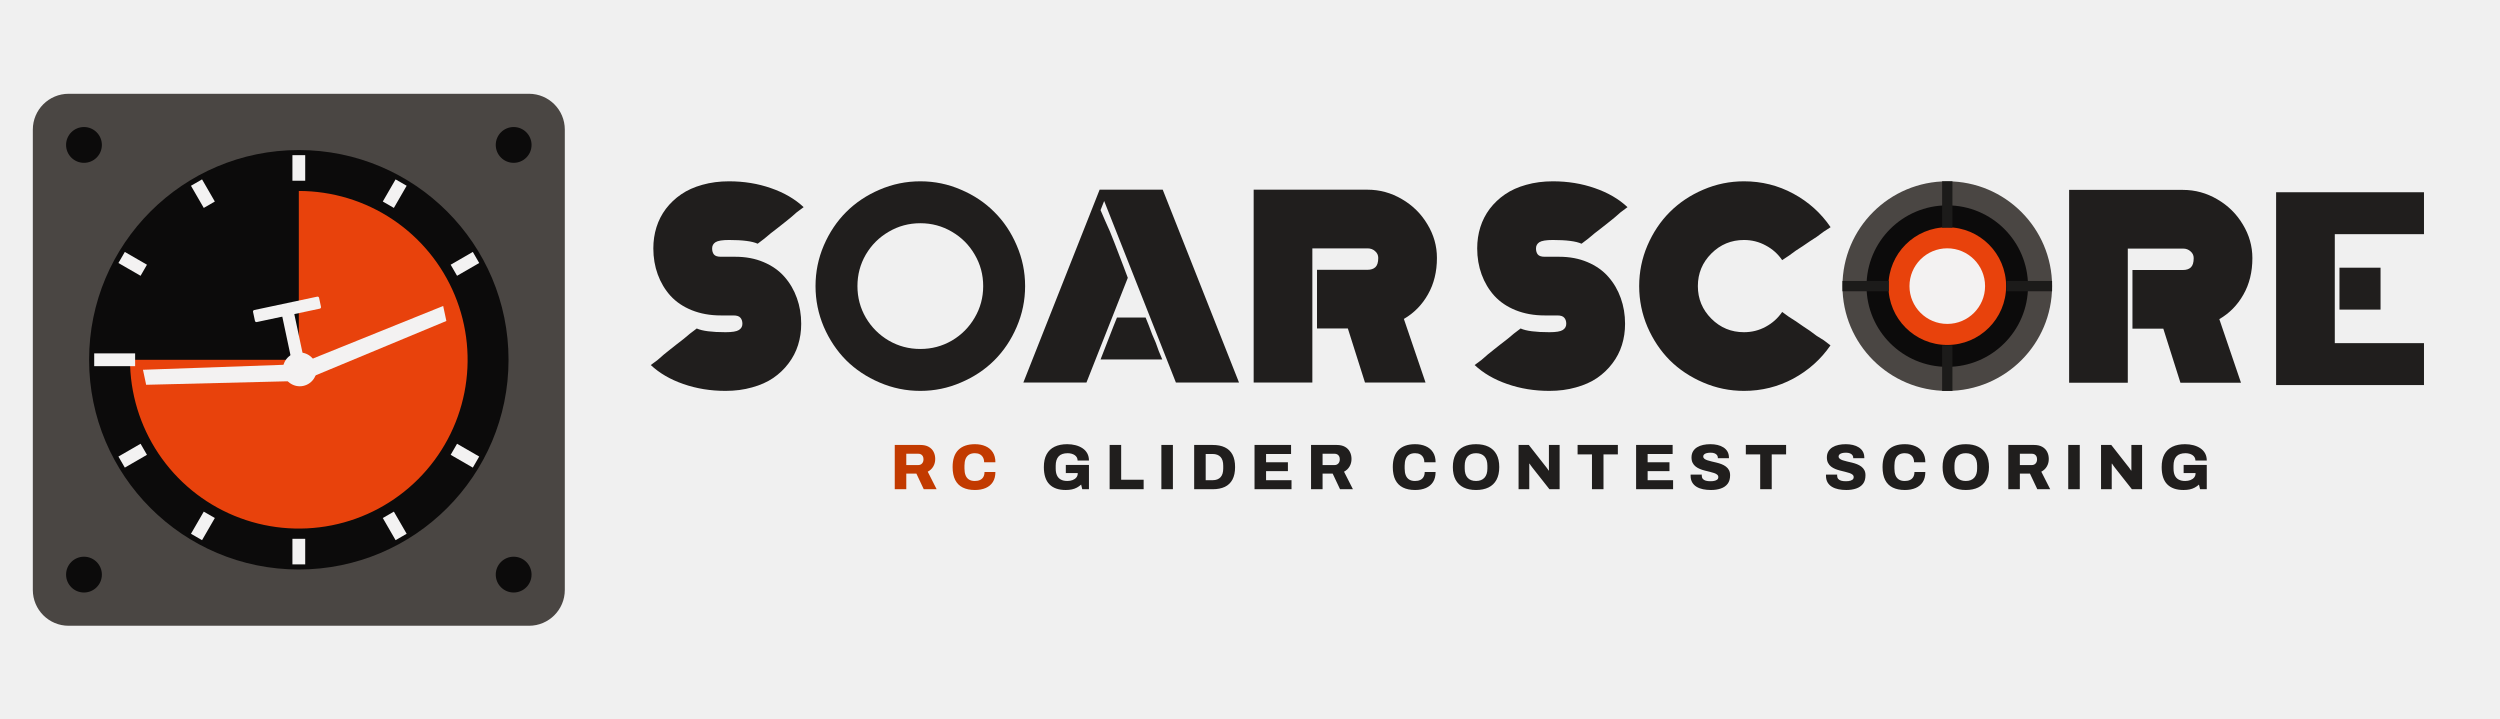
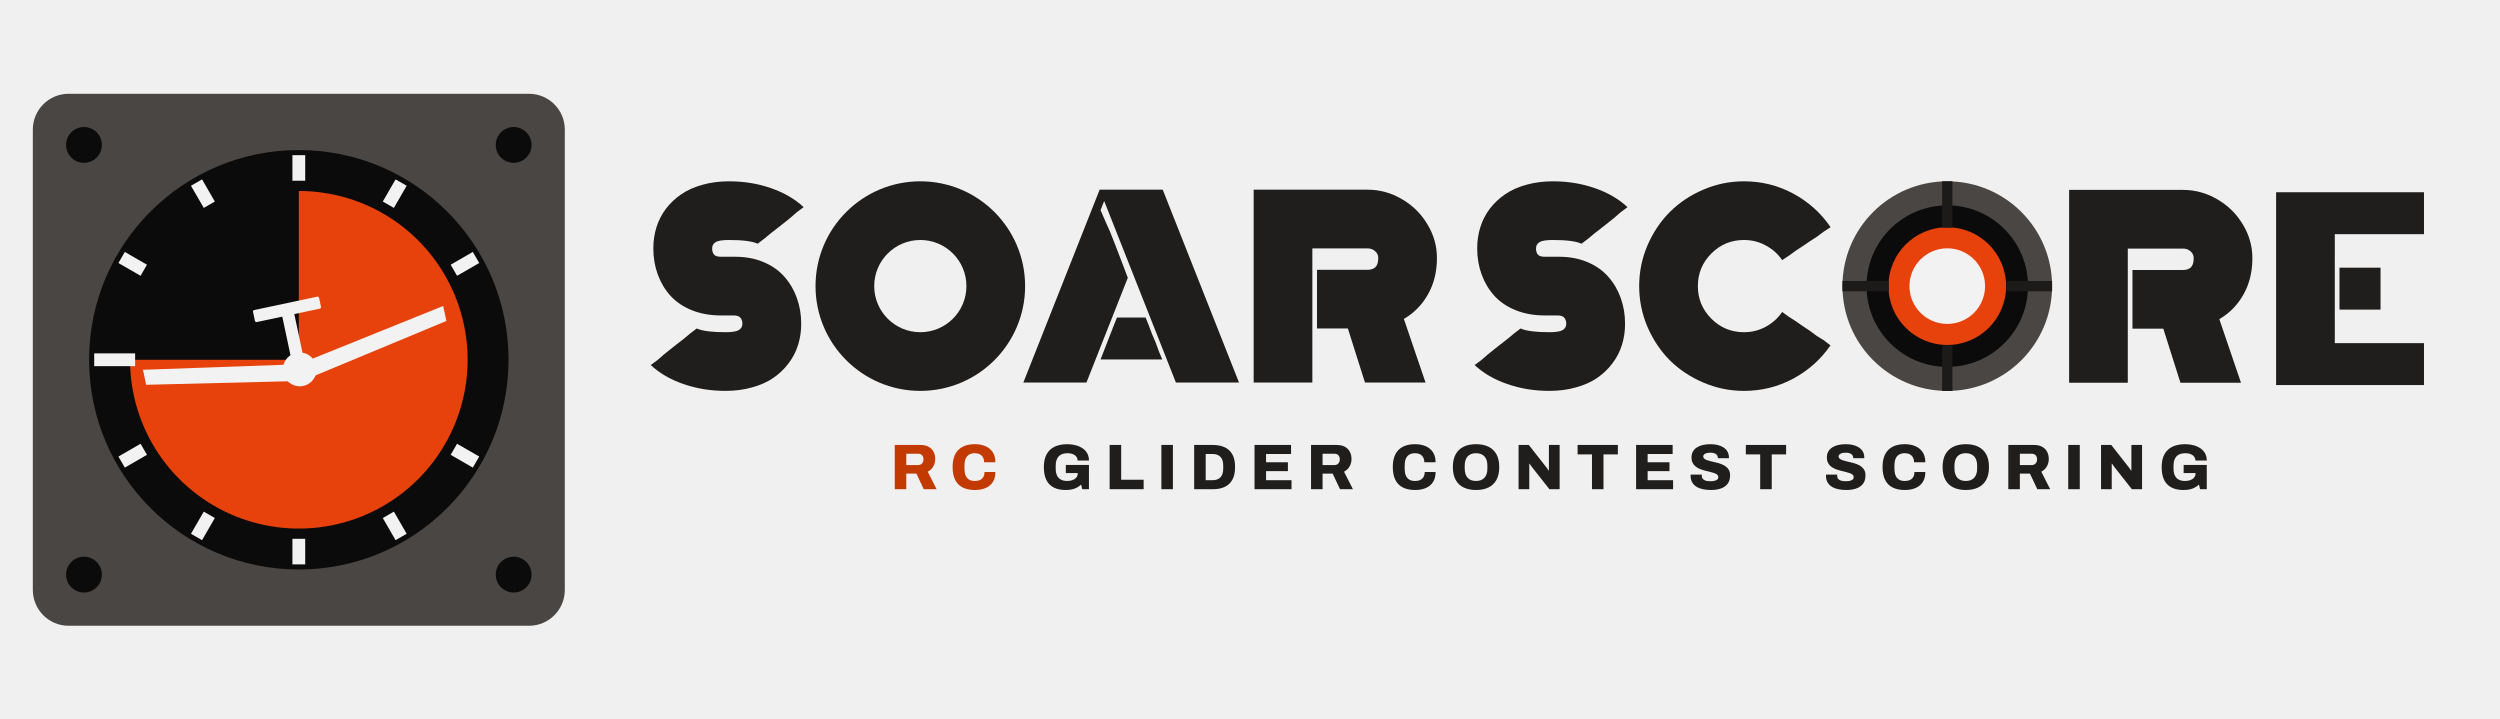
<svg xmlns="http://www.w3.org/2000/svg" width="3199" height="920" viewBox="0 0 3199 920" fill="none">
  <g clip-path="url(#clip0_1_128)">
    <g transform="translate(0 35)">
      <path d="M676.91 85H87.818C62.514 85 42 105.514 42 130.818V719.91C42 745.214 62.514 765.728 87.818 765.728H676.91C702.214 765.728 722.728 745.214 722.728 719.91V130.818C722.728 105.514 702.214 85 676.91 85Z" fill="#4A4643" />
      <path d="M382.364 693.728C530.577 693.728 650.728 573.577 650.728 425.364C650.728 277.151 530.577 157 382.364 157C234.151 157 114 277.151 114 425.364C114 573.577 234.151 693.728 382.364 693.728Z" fill="#0C0B0B" />
      <path d="M107.455 173.364C120.107 173.364 130.364 163.107 130.364 150.455C130.364 137.802 120.107 127.546 107.455 127.546C94.802 127.546 84.545 137.802 84.545 150.455C84.545 163.107 94.802 173.364 107.455 173.364Z" fill="#0C0B0B" />
      <path d="M107.455 723.182C120.107 723.182 130.364 712.926 130.364 700.273C130.364 687.621 120.107 677.364 107.455 677.364C94.802 677.364 84.545 687.621 84.545 700.273C84.545 712.926 94.802 723.182 107.455 723.182Z" fill="#0C0B0B" />
      <path d="M657.273 173.364C669.926 173.364 680.182 163.107 680.182 150.455C680.182 137.802 669.926 127.546 657.273 127.546C644.621 127.546 634.364 137.802 634.364 150.455C634.364 163.107 644.621 173.364 657.273 173.364Z" fill="#0C0B0B" />
      <path d="M657.273 723.182C669.926 723.182 680.182 712.926 680.182 700.273C680.182 687.621 669.926 677.364 657.273 677.364C644.621 677.364 634.364 687.621 634.364 700.273C634.364 712.926 644.621 723.182 657.273 723.182Z" fill="#0C0B0B" />
      <path d="M382.364 425.364V209.364C425.085 209.364 466.846 222.032 502.367 245.766C537.888 269.501 565.574 303.235 581.922 342.704C598.271 382.173 602.548 425.604 594.214 467.503C585.879 509.403 565.307 547.891 535.099 578.099C504.891 608.307 466.403 628.879 424.503 637.214C382.604 645.548 339.173 641.271 299.704 624.922C260.235 608.574 226.501 580.888 202.766 545.367C179.032 509.846 166.364 468.085 166.364 425.364H382.364Z" fill="#E8420C" />
      <path d="M605.014 563.359L613.196 549.188L584.854 532.824L576.672 546.995L605.014 563.359Z" fill="#F3F2F2" />
      <path d="M506.188 656.196L520.359 648.014L503.995 619.672L489.824 627.854L506.188 656.196Z" fill="#F3F2F2" />
      <path d="M374.182 687.182H390.545V654.455H374.182V687.182Z" fill="#F3F2F2" />
      <path d="M244.369 648.014L258.54 656.196L274.904 627.854L260.732 619.672L244.369 648.014Z" fill="#F3F2F2" />
      <path d="M151.532 549.187L159.713 563.359L188.056 546.995L179.874 532.824L151.532 549.187Z" fill="#F3F2F2" />
      <path d="M120.545 417.182V433.546H172.909V417.182H120.545Z" fill="#F3F2F2" />
      <path d="M159.713 287.369L151.531 301.54L179.874 317.904L188.056 303.733L159.713 287.369Z" fill="#F3F2F2" />
      <path d="M258.54 194.532L244.369 202.713L260.733 231.056L274.904 222.874L258.54 194.532Z" fill="#F3F2F2" />
      <path d="M390.546 163.546H374.182V196.273H390.546V163.546Z" fill="#F3F2F2" />
      <path d="M520.359 202.713L506.188 194.532L489.824 222.874L503.995 231.056L520.359 202.713Z" fill="#F3F2F2" />
      <path d="M613.196 301.54L605.014 287.369L576.671 303.733L584.853 317.904L613.196 301.54Z" fill="#F3F2F2" />
      <path d="M182.942 438.163L364.261 431.742L398.834 424.394L567.088 356.51L571.171 375.717L403.325 445.522L368.752 452.87L187.025 457.37L182.942 438.163Z" fill="#F3F2F2" />
      <path d="M388.08 458.8C399.748 456.319 407.197 444.849 404.717 433.181C402.236 421.512 390.766 414.063 379.098 416.544C367.429 419.024 359.98 430.494 362.461 442.162C364.941 453.831 376.411 461.28 388.08 458.8Z" fill="#F3F2F2" />
      <path d="M376.166 364.972L360.8 368.238L373.048 425.86L388.414 422.593L376.166 364.972Z" fill="#F3F2F2" />
      <path d="M405.96 344.586L325.29 361.733C324.229 361.959 323.552 363.001 323.777 364.062L326.227 375.586C326.452 376.647 327.495 377.324 328.556 377.099L409.227 359.952C410.287 359.726 410.964 358.684 410.739 357.623L408.289 346.098C408.064 345.038 407.021 344.361 405.96 344.586Z" fill="#F3F2F2" />
      <g id="wordmark" transform="translate(50 0)">
        <path d="M3051.73 264.636H2937.6V296.117H2937.59V372.117H2937.6V404.089H3051.73V457.725H2862.51V211H3051.73V264.636Z" fill="#201E1D" />
        <path d="M2996.15 307.544V361.18H2943.59V307.544H2996.15Z" fill="#201E1D" />
        <path d="M2181.58 197C2204.23 197 2225.28 202.265 2244.75 212.793C2264.22 223.321 2280.11 237.624 2292.43 255.701L2283.49 261.512L2274.85 267.919L2265.91 273.729L2256.97 279.838L2248.03 285.648L2239.24 292.055L2230.45 297.865C2225.08 289.919 2218.08 283.662 2209.44 279.093C2200.9 274.425 2191.61 272.09 2181.58 272.09C2165.29 272.09 2151.38 277.851 2139.86 289.373C2128.34 300.895 2122.58 314.8 2122.58 331.09C2122.58 347.379 2128.34 361.285 2139.86 372.807C2151.38 384.328 2165.29 390.089 2181.58 390.089C2191.61 390.089 2200.9 387.755 2209.44 383.087C2218.08 378.419 2225.08 372.111 2230.45 364.165L2239.09 370.423L2248.18 376.233L2256.97 382.342L2265.91 388.301L2274.55 394.708L2283.64 400.369L2292.28 406.925C2279.96 424.803 2264.07 439.007 2244.6 449.535C2225.13 459.964 2204.13 465.179 2181.58 465.179C2163.4 465.179 2146.02 461.604 2129.43 454.452C2112.95 447.4 2098.69 437.914 2086.67 425.995C2074.75 413.977 2065.22 399.723 2058.07 383.235C2051.02 366.648 2047.49 349.266 2047.49 331.09C2047.49 312.913 2051.02 295.581 2058.07 279.093C2065.22 262.506 2074.75 248.252 2086.67 236.333C2098.69 224.315 2112.95 214.78 2129.43 207.728C2146.02 200.576 2163.4 197 2181.58 197Z" fill="#201E1D" />
        <path d="M1699.9 207.728C1715.49 207.728 1730.15 211.75 1743.85 219.795C1757.56 227.741 1768.44 238.468 1776.48 251.977C1784.63 265.385 1788.7 279.738 1788.7 295.034C1788.7 312.714 1784.87 328.259 1777.23 341.668C1769.68 355.077 1759.4 365.556 1746.39 373.105L1774.1 454.452H1696.62L1674.72 385.321H1635.24V310.231H1699.9C1704.17 310.231 1707.5 309.138 1709.88 306.953C1712.37 304.669 1713.61 300.696 1713.61 295.034C1713.61 291.558 1712.27 288.678 1709.58 286.394C1707 284.01 1703.77 282.817 1699.9 282.817H1629.28V454.452H1554.19V207.728H1699.9Z" fill="#201E1D" />
        <path d="M2743.35 207.993C2758.95 207.993 2773.6 212.015 2787.31 220.061C2801.01 228.007 2811.89 238.734 2819.94 252.242C2828.08 265.651 2832.15 280.004 2832.15 295.3C2832.15 312.98 2828.33 328.525 2820.68 341.934C2813.13 355.342 2802.85 365.821 2789.84 373.37L2817.55 454.718H2740.08L2718.18 385.587H2678.69V310.497H2743.35C2747.63 310.497 2750.95 309.404 2753.34 307.219C2755.82 304.934 2757.06 300.961 2757.06 295.3C2757.06 291.824 2755.72 288.944 2753.04 286.659C2750.46 284.275 2747.23 283.083 2743.35 283.083H2672.73V454.718H2597.65V207.993H2743.35Z" fill="#201E1D" />
        <path d="M1535.42 454.452H1454.67L1362.89 222.179L1358.27 233.868L1364.23 247.656L1370.34 261.363L1376.15 275.964L1387.47 305.464L1393.13 320.512L1340.24 454.452H1259.49L1357.08 207.728H1437.83L1535.42 454.452Z" fill="#201E1D" />
        <path d="M1437.23 424.952H1358.27L1374.96 382.044L1379.28 371.316H1415.93L1420.25 382.044L1424.27 392.771L1428.89 403.498L1432.76 414.225L1437.23 424.952Z" fill="#201E1D" />
-         <path d="M1127.64 197C1145.81 197 1163.15 200.576 1179.63 207.728C1196.22 214.78 1210.47 224.315 1222.39 236.333C1234.41 248.252 1243.95 262.505 1251 279.093C1258.15 295.581 1261.73 312.913 1261.73 331.09C1261.73 349.266 1258.15 366.648 1251 383.235C1243.95 399.723 1234.41 413.977 1222.39 425.995C1210.47 437.914 1196.22 447.4 1179.63 454.452C1163.15 461.604 1145.81 465.179 1127.64 465.179C1109.46 465.179 1092.08 461.604 1075.49 454.452C1059 447.4 1044.75 437.914 1032.73 425.995C1020.81 413.977 1011.28 399.723 1004.13 383.235C997.073 366.648 993.546 349.266 993.546 331.09C993.546 312.913 997.073 295.581 1004.13 279.093C1011.28 262.505 1020.81 248.252 1032.73 236.333C1044.75 224.315 1059 214.78 1075.49 207.728C1092.08 200.576 1109.46 197 1127.64 197ZM1127.64 250.636C1113.04 250.636 1099.58 254.261 1087.26 261.512C1074.94 268.663 1065.16 278.398 1057.91 290.714C1050.76 303.03 1047.18 316.489 1047.18 331.09C1047.18 345.691 1050.76 359.15 1057.91 371.466C1065.16 383.782 1074.94 393.566 1087.26 400.816C1099.58 407.968 1113.04 411.543 1127.64 411.543C1142.24 411.543 1155.7 407.968 1168.01 400.816C1180.33 393.566 1190.06 383.782 1197.21 371.466C1204.47 359.15 1208.09 345.691 1208.09 331.09C1208.09 316.489 1204.46 303.03 1197.21 290.714C1190.06 278.398 1180.33 268.663 1168.01 261.512C1155.7 254.261 1142.24 250.636 1127.64 250.636Z" fill-rule="evenodd" clip-rule="evenodd" fill="#201E1D" />
+         <path d="M993.55 331.09a134.09 134.09 0 1 0 268.18 0a134.09 134.09 0 1 0 -268.18 0ZM1068.64 331.09a59.0 59.0 0 1 0 118.00 0a59.0 59.0 0 1 0 -118.00 0Z" fill-rule="evenodd" clip-rule="evenodd" fill="#201E1D" />
        <circle cx="2441.73" cy="331.113" r="134.113" fill="#4A4643" />
        <circle cx="2441.73" cy="331.113" r="103.333" fill="#0C0B0B" />
        <circle cx="2441.73" cy="331.113" r="75.301" fill="#E8420C" />
        <circle cx="2441.73" cy="331.113" r="48.368" fill="#F3F2F2" />
        <rect x="2517.58" y="324.517" width="58.262" height="13.191" fill="#1C1B1A" />
        <rect x="2435.14" y="256.361" width="59.361" height="13.191" transform="rotate(-90 2435.14 256.361)" fill="#1C1B1A" />
        <rect x="2435.14" y="465.225" width="58.262" height="13.191" transform="rotate(-90 2435.14 465.225)" fill="#1C1B1A" />
        <rect x="2307.62" y="324.517" width="59.361" height="13.191" fill="#1C1B1A" />
        <path d="M882.848 197C902.018 197 919.947 199.93 936.633 205.79C953.32 211.551 967.226 219.646 978.35 230.075L969.708 236.481L961.663 243.484L953.32 250.189L944.828 256.894L936.335 263.449L928.141 270.303L919.5 276.857C912.547 273.679 900.329 272.09 882.848 272.09C874.306 272.09 868.546 273.034 865.566 274.921C862.685 276.808 861.245 279.44 861.245 282.817C861.245 286.194 862.039 288.827 863.628 290.714C865.218 292.601 868.148 293.545 872.419 293.545H890.894C904.303 293.545 916.371 295.829 927.098 300.397C937.925 304.966 946.814 311.225 953.767 319.171C960.72 327.018 966.034 336.106 969.708 346.436C973.383 356.666 975.221 367.641 975.221 379.361C975.221 388.897 973.88 397.936 971.199 406.478C968.517 415.02 964.444 422.866 958.981 430.018C953.617 437.169 947.111 443.377 939.463 448.642C931.915 453.806 922.876 457.829 912.348 460.709C901.919 463.689 890.595 465.179 878.378 465.179C859.209 465.179 841.231 462.249 824.445 456.389C807.758 450.628 793.852 442.533 782.728 432.104L791.37 425.697L799.415 418.694L807.758 411.99L816.25 405.286L824.743 398.73L832.937 391.877L841.579 385.321C848.531 388.5 860.798 390.089 878.378 390.089C886.92 390.089 892.632 389.145 895.512 387.258C898.492 385.371 899.982 382.738 899.982 379.361C899.982 376.084 899.137 373.501 897.449 371.614C895.859 369.628 892.879 368.635 888.509 368.635H872.419C858.713 368.635 846.297 366.399 835.172 361.93C824.147 357.46 815.058 351.302 807.907 343.455C800.855 335.608 795.442 326.52 791.667 316.19C787.893 305.861 786.005 294.736 786.005 282.817C786.005 273.282 787.347 264.243 790.029 255.701C792.711 247.159 796.733 239.312 802.096 232.161C807.559 225.01 814.065 218.851 821.614 213.687C829.262 208.422 838.301 204.35 848.73 201.47C859.258 198.49 870.631 197 882.848 197Z" fill="#201E1D" />
        <path d="M1937.06 197C1956.23 197 1974.16 199.93 1990.85 205.79C2007.53 211.551 2021.44 219.646 2032.56 230.075L2023.92 236.481L2015.88 243.484L2007.53 250.189L1999.04 256.894L1990.55 263.449L1982.35 270.303L1973.71 276.857C1966.76 273.679 1954.54 272.09 1937.06 272.09C1928.52 272.09 1922.76 273.034 1919.78 274.921C1916.9 276.808 1915.46 279.44 1915.46 282.817C1915.46 286.194 1916.25 288.827 1917.84 290.714C1919.43 292.601 1922.36 293.545 1926.63 293.545H1945.11C1958.52 293.545 1970.58 295.829 1981.31 300.397C1992.14 304.966 2001.03 311.225 2007.98 319.171C2014.93 327.018 2020.25 336.106 2023.92 346.436C2027.6 356.666 2029.43 367.641 2029.43 379.361C2029.43 388.897 2028.09 397.936 2025.41 406.478C2022.73 415.02 2018.66 422.866 2013.19 430.018C2007.83 437.169 2001.32 443.377 1993.68 448.642C1986.13 453.806 1977.09 457.829 1966.56 460.709C1956.13 463.689 1944.81 465.179 1932.59 465.179C1913.42 465.179 1895.44 462.249 1878.66 456.389C1861.97 450.628 1848.07 442.533 1836.94 432.104L1845.58 425.697L1853.63 418.694L1861.97 411.99L1870.46 405.286L1878.96 398.73L1887.15 391.877L1895.79 385.321C1902.74 388.5 1915.01 390.089 1932.59 390.089C1941.13 390.089 1946.84 389.145 1949.73 387.258C1952.7 385.371 1954.19 382.738 1954.19 379.361C1954.19 376.084 1953.35 373.501 1951.66 371.614C1950.07 369.628 1947.09 368.635 1942.72 368.635H1926.63C1912.93 368.635 1900.51 366.399 1889.39 361.93C1878.36 357.46 1869.27 351.302 1862.12 343.455C1855.07 335.608 1849.65 326.52 1845.88 316.19C1842.11 305.861 1840.22 294.736 1840.22 282.817C1840.22 273.282 1841.56 264.243 1844.24 255.701C1846.92 247.159 1850.95 239.312 1856.31 232.161C1861.77 225.01 1868.28 218.851 1875.83 213.687C1883.47 208.422 1892.51 204.35 1902.94 201.47C1913.47 198.49 1924.84 197 1937.06 197Z" fill="#201E1D" />
        <path d="M1094.92 591.011V534.37H1127.82C1132 534.37 1135.49 535.153 1138.29 536.72C1141.09 538.286 1143.2 540.43 1144.6 543.151C1146 545.871 1146.7 548.908 1146.7 552.261C1146.7 555.889 1145.86 559.118 1144.19 561.948C1142.51 564.779 1140.16 566.991 1137.14 568.585L1148.51 591.011H1132.03L1122.63 571.059H1109.68V591.011H1094.92ZM1109.68 560.093H1124.93C1126.97 560.093 1128.6 559.42 1129.84 558.073C1131.08 556.727 1131.7 554.927 1131.7 552.673C1131.7 551.189 1131.42 549.925 1130.87 548.881C1130.32 547.836 1129.55 547.026 1128.56 546.448C1127.57 545.871 1126.36 545.583 1124.93 545.583H1109.68V560.093ZM1197.49 592C1191.39 592 1186.21 590.942 1181.95 588.826C1177.69 586.71 1174.46 583.481 1172.26 579.138C1170.06 574.796 1168.96 569.3 1168.96 562.649C1168.96 552.866 1171.42 545.542 1176.34 540.677C1181.26 535.813 1188.31 533.381 1197.49 533.381C1202.6 533.381 1207.13 534.246 1211.09 535.978C1215.05 537.709 1218.14 540.292 1220.37 543.728C1222.59 547.163 1223.71 551.436 1223.71 556.548H1209.28C1209.28 554.13 1208.8 552.055 1207.83 550.323C1206.87 548.592 1205.53 547.259 1203.79 546.325C1202.06 545.39 1199.96 544.923 1197.49 544.923C1194.41 544.923 1191.88 545.555 1189.9 546.819C1187.92 548.084 1186.47 549.897 1185.53 552.261C1184.6 554.624 1184.13 557.482 1184.13 560.835V564.545C1184.13 567.898 1184.6 570.77 1185.53 573.161C1186.47 575.552 1187.91 577.366 1189.86 578.603C1191.81 579.839 1194.33 580.458 1197.4 580.458C1200.04 580.458 1202.28 580.018 1204.12 579.138C1205.97 578.259 1207.37 576.954 1208.33 575.222C1209.29 573.491 1209.77 571.416 1209.77 568.997H1223.71C1223.71 574.109 1222.62 578.369 1220.45 581.777C1218.28 585.184 1215.23 587.74 1211.3 589.444C1207.37 591.148 1202.76 592 1197.49 592Z" fill="#C23A00" />
        <path d="M1313.65 592C1304.53 592 1297.59 589.582 1292.84 584.745C1288.08 579.908 1285.71 572.543 1285.71 562.649C1285.71 556.108 1286.87 550.681 1289.21 546.366C1291.55 542.051 1294.95 538.808 1299.43 536.637C1303.91 534.466 1309.31 533.381 1315.63 533.381C1319.43 533.381 1323 533.82 1326.35 534.7C1329.7 535.579 1332.67 536.885 1335.26 538.616C1337.84 540.347 1339.84 542.519 1341.27 545.129C1342.7 547.74 1343.42 550.804 1343.42 554.322H1328.91C1328.91 552.838 1328.58 551.505 1327.92 550.323C1327.26 549.142 1326.34 548.152 1325.16 547.355C1323.97 546.558 1322.61 545.954 1321.07 545.542C1319.54 545.129 1317.91 544.923 1316.21 544.923C1313.68 544.923 1311.44 545.253 1309.49 545.913C1307.54 546.572 1305.93 547.589 1304.67 548.963C1303.4 550.337 1302.46 552.014 1301.82 553.992C1301.19 555.971 1300.88 558.279 1300.88 560.918V564.545C1300.88 568.063 1301.42 571.004 1302.52 573.367C1303.62 575.731 1305.29 577.503 1307.51 578.685C1309.74 579.867 1312.47 580.458 1315.72 580.458C1318.24 580.458 1320.51 580.073 1322.52 579.303C1324.52 578.534 1326.12 577.421 1327.3 575.964C1328.48 574.508 1329.07 572.763 1329.07 570.729V570.317H1313.82V559.928H1343.42V591.011H1334.84L1333.44 585.074C1331.74 586.613 1329.91 587.905 1327.96 588.949C1326.01 589.994 1323.86 590.763 1321.53 591.258C1319.19 591.753 1316.57 592 1313.65 592ZM1369.88 591.011V534.37H1384.64V578.891H1413.41V591.011H1369.88ZM1436.09 591.011V534.37H1450.85V591.011H1436.09ZM1478.05 591.011V534.37H1501.71C1507.87 534.37 1513.08 535.387 1517.34 537.421C1521.6 539.454 1524.84 542.546 1527.07 546.696C1529.29 550.846 1530.41 556.163 1530.41 562.649C1530.41 569.08 1529.29 574.398 1527.07 578.603C1524.84 582.807 1521.6 585.926 1517.34 587.96C1513.08 589.994 1507.87 591.011 1501.71 591.011H1478.05ZM1492.81 579.468H1501.55C1503.86 579.468 1505.86 579.138 1507.57 578.479C1509.27 577.819 1510.7 576.857 1511.86 575.593C1513.01 574.329 1513.86 572.763 1514.41 570.894C1514.96 569.025 1515.24 566.881 1515.24 564.463V561C1515.24 558.527 1514.96 556.356 1514.41 554.487C1513.86 552.618 1513.01 551.052 1511.86 549.788C1510.7 548.523 1509.27 547.561 1507.57 546.902C1505.86 546.242 1503.86 545.913 1501.55 545.913H1492.81V579.468ZM1555.3 591.011V534.37H1602.05V545.913H1570.06V556.548H1598.01V567.843H1570.06V579.468H1602.63V591.011H1555.3ZM1627.61 591.011V534.37H1660.51C1664.68 534.37 1668.17 535.153 1670.98 536.72C1673.78 538.286 1675.88 540.43 1677.28 543.151C1678.69 545.871 1679.39 548.908 1679.39 552.261C1679.39 555.889 1678.55 559.118 1676.87 561.948C1675.19 564.779 1672.85 566.991 1669.82 568.585L1681.2 591.011H1664.71L1655.31 571.059H1642.37V591.011H1627.61ZM1642.37 560.093H1657.62C1659.65 560.093 1661.29 559.42 1662.53 558.073C1663.76 556.727 1664.38 554.927 1664.38 552.673C1664.38 551.189 1664.11 549.925 1663.56 548.881C1663.01 547.836 1662.24 547.026 1661.25 546.448C1660.26 545.871 1659.05 545.583 1657.62 545.583H1642.37V560.093ZM1760.76 592C1754.66 592 1749.48 590.942 1745.22 588.826C1740.96 586.71 1737.73 583.481 1735.53 579.138C1733.33 574.796 1732.23 569.3 1732.23 562.649C1732.23 552.866 1734.69 545.542 1739.61 540.677C1744.53 535.813 1751.58 533.381 1760.76 533.381C1765.87 533.381 1770.41 534.246 1774.36 535.978C1778.32 537.709 1781.41 540.292 1783.64 543.728C1785.87 547.163 1786.98 551.436 1786.98 556.548H1772.55C1772.55 554.13 1772.07 552.055 1771.11 550.323C1770.15 548.592 1768.8 547.259 1767.07 546.325C1765.34 545.39 1763.23 544.923 1760.76 544.923C1757.68 544.923 1755.15 545.555 1753.18 546.819C1751.2 548.084 1749.74 549.897 1748.81 552.261C1747.87 554.624 1747.4 557.482 1747.4 560.835V564.545C1747.4 567.898 1747.87 570.77 1748.81 573.161C1749.74 575.552 1751.18 577.366 1753.13 578.603C1755.09 579.839 1757.6 580.458 1760.68 580.458C1763.32 580.458 1765.56 580.018 1767.4 579.138C1769.24 578.259 1770.64 576.954 1771.6 575.222C1772.56 573.491 1773.04 571.416 1773.04 568.997H1786.98C1786.98 574.109 1785.89 578.369 1783.72 581.777C1781.55 585.184 1778.5 587.74 1774.57 589.444C1770.64 591.148 1766.04 592 1760.76 592ZM1838.75 592C1832.54 592 1827.23 590.914 1822.8 588.743C1818.38 586.572 1814.98 583.316 1812.62 578.973C1810.26 574.631 1809.07 569.19 1809.07 562.649C1809.07 556.108 1810.26 550.681 1812.62 546.366C1814.98 542.051 1818.38 538.808 1822.8 536.637C1827.23 534.466 1832.54 533.381 1838.75 533.381C1844.97 533.381 1850.28 534.466 1854.71 536.637C1859.13 538.808 1862.53 542.051 1864.89 546.366C1867.25 550.681 1868.44 556.108 1868.44 562.649C1868.44 569.19 1867.25 574.631 1864.89 578.973C1862.53 583.316 1859.13 586.572 1854.71 588.743C1850.28 590.914 1844.97 592 1838.75 592ZM1838.75 580.458C1841.12 580.458 1843.21 580.1 1845.02 579.386C1846.83 578.671 1848.36 577.627 1849.6 576.253C1850.83 574.879 1851.75 573.202 1852.36 571.224C1852.96 569.245 1853.27 567.019 1853.27 564.545V560.918C1853.27 558.389 1852.96 556.136 1852.36 554.157C1851.75 552.178 1850.83 550.502 1849.6 549.128C1848.36 547.754 1846.83 546.71 1845.02 545.995C1843.21 545.28 1841.12 544.923 1838.75 544.923C1836.34 544.923 1834.22 545.28 1832.41 545.995C1830.59 546.71 1829.08 547.754 1827.87 549.128C1826.66 550.502 1825.76 552.178 1825.15 554.157C1824.55 556.136 1824.24 558.389 1824.24 560.918V564.545C1824.24 567.019 1824.55 569.245 1825.15 571.224C1825.76 573.202 1826.66 574.879 1827.87 576.253C1829.08 577.627 1830.59 578.671 1832.41 579.386C1834.22 580.1 1836.34 580.458 1838.75 580.458ZM1893.17 591.011V534.37H1906.28L1926.89 560.67C1927.27 561.11 1927.78 561.742 1928.41 562.567C1929.05 563.391 1929.67 564.229 1930.27 565.081C1930.87 565.933 1931.31 566.607 1931.59 567.101L1932 567.019C1932 565.81 1932 564.642 1932 563.515C1932 562.388 1932 561.44 1932 560.67V534.37H1945.69V591.011H1932.66L1910.81 563.309C1910.1 562.429 1909.42 561.522 1908.79 560.588C1908.16 559.654 1907.65 558.884 1907.27 558.279L1906.86 558.362C1906.86 559.241 1906.86 560.135 1906.86 561.041C1906.86 561.948 1906.86 562.704 1906.86 563.309V591.011H1893.17ZM1987.08 591.011V546.49H1968.69V534.37H2020.22V546.49H2001.83V591.011H1987.08ZM2043.55 591.011V534.37H2090.3V545.913H2058.31V556.548H2086.26V567.843H2058.31V579.468H2090.88V591.011H2043.55ZM2139.35 592C2135.78 592 2132.43 591.684 2129.3 591.052C2126.16 590.42 2123.4 589.389 2121.01 587.96C2118.62 586.531 2116.74 584.649 2115.36 582.313C2113.99 579.977 2113.3 577.105 2113.3 573.697C2113.3 573.477 2113.3 573.23 2113.3 572.955C2113.3 572.68 2113.33 572.46 2113.38 572.295H2127.65C2127.65 572.46 2127.63 572.666 2127.61 572.914C2127.58 573.161 2127.56 573.367 2127.56 573.532C2127.56 575.291 2128.02 576.706 2128.92 577.778C2129.83 578.85 2131.11 579.619 2132.76 580.087C2134.41 580.554 2136.33 580.787 2138.53 580.787C2139.74 580.787 2140.87 580.732 2141.91 580.622C2142.95 580.512 2143.89 580.32 2144.71 580.045C2145.54 579.771 2146.27 579.427 2146.9 579.015C2147.53 578.603 2148 578.108 2148.3 577.531C2148.6 576.954 2148.75 576.28 2148.75 575.511C2148.75 574.247 2148.27 573.202 2147.31 572.378C2146.35 571.553 2145.06 570.866 2143.43 570.317C2141.81 569.767 2139.99 569.245 2137.95 568.75C2135.92 568.255 2133.8 567.733 2131.6 567.184C2129.41 566.634 2127.29 565.947 2125.26 565.123C2123.22 564.298 2121.39 563.254 2119.77 561.99C2118.15 560.725 2116.86 559.145 2115.9 557.249C2114.94 555.353 2114.45 553.058 2114.45 550.365C2114.45 547.397 2115.09 544.827 2116.35 542.656C2117.62 540.485 2119.36 538.712 2121.59 537.338C2123.81 535.964 2126.38 534.961 2129.3 534.329C2132.21 533.697 2135.31 533.381 2138.61 533.381C2141.85 533.381 2144.89 533.71 2147.72 534.37C2150.55 535.03 2153.07 536.06 2155.27 537.462C2157.46 538.863 2159.18 540.622 2160.42 542.738C2161.66 544.855 2162.3 547.397 2162.36 550.365V551.354H2148.18V550.777C2148.18 549.513 2147.83 548.4 2147.14 547.438C2146.46 546.476 2145.43 545.706 2144.05 545.129C2142.68 544.552 2140.98 544.264 2138.94 544.264C2136.91 544.264 2135.19 544.456 2133.79 544.841C2132.39 545.226 2131.32 545.775 2130.57 546.49C2129.83 547.204 2129.46 548.056 2129.46 549.046C2129.46 550.255 2129.94 551.244 2130.9 552.014C2131.86 552.783 2133.17 553.443 2134.82 553.992C2136.47 554.542 2138.31 555.05 2140.34 555.518C2142.38 555.985 2144.48 556.479 2146.65 557.002C2148.82 557.524 2150.92 558.183 2152.96 558.98C2154.99 559.777 2156.83 560.794 2158.48 562.031C2160.13 563.268 2161.44 564.793 2162.4 566.607C2163.36 568.42 2163.84 570.619 2163.84 573.202C2163.84 577.709 2162.78 581.337 2160.67 584.085C2158.55 586.833 2155.64 588.84 2151.93 590.104C2148.22 591.368 2144.03 592 2139.35 592ZM2202.34 591.011V546.49H2183.96V534.37H2235.49V546.49H2217.1V591.011H2202.34ZM2312.57 592C2309 592 2305.65 591.684 2302.51 591.052C2299.38 590.42 2296.62 589.389 2294.23 587.96C2291.84 586.531 2289.96 584.649 2288.58 582.313C2287.21 579.977 2286.52 577.105 2286.52 573.697C2286.52 573.477 2286.52 573.23 2286.52 572.955C2286.52 572.68 2286.55 572.46 2286.6 572.295H2300.87C2300.87 572.46 2300.85 572.666 2300.82 572.914C2300.8 573.161 2300.78 573.367 2300.78 573.532C2300.78 575.291 2301.24 576.706 2302.14 577.778C2303.05 578.85 2304.33 579.619 2305.98 580.087C2307.63 580.554 2309.55 580.787 2311.75 580.787C2312.96 580.787 2314.08 580.732 2315.13 580.622C2316.17 580.512 2317.11 580.32 2317.93 580.045C2318.76 579.771 2319.49 579.427 2320.12 579.015C2320.75 578.603 2321.22 578.108 2321.52 577.531C2321.82 576.954 2321.97 576.28 2321.97 575.511C2321.97 574.247 2321.49 573.202 2320.53 572.378C2319.57 571.553 2318.28 570.866 2316.65 570.317C2315.03 569.767 2313.21 569.245 2311.17 568.75C2309.14 568.255 2307.02 567.733 2304.82 567.184C2302.62 566.634 2300.51 565.947 2298.47 565.123C2296.44 564.298 2294.61 563.254 2292.99 561.99C2291.37 560.725 2290.08 559.145 2289.12 557.249C2288.16 555.353 2287.67 553.058 2287.67 550.365C2287.67 547.397 2288.31 544.827 2289.57 542.656C2290.83 540.485 2292.58 538.712 2294.81 537.338C2297.03 535.964 2299.6 534.961 2302.51 534.329C2305.43 533.697 2308.53 533.381 2311.83 533.381C2315.07 533.381 2318.11 533.71 2320.94 534.37C2323.77 535.03 2326.29 536.06 2328.49 537.462C2330.68 538.863 2332.4 540.622 2333.64 542.738C2334.87 544.855 2335.52 547.397 2335.58 550.365V551.354H2321.39V550.777C2321.39 549.513 2321.05 548.4 2320.36 547.438C2319.68 546.476 2318.65 545.706 2317.27 545.129C2315.9 544.552 2314.19 544.264 2312.16 544.264C2310.13 544.264 2308.41 544.456 2307.01 544.841C2305.61 545.226 2304.53 545.775 2303.79 546.49C2303.05 547.204 2302.68 548.056 2302.68 549.046C2302.68 550.255 2303.16 551.244 2304.12 552.014C2305.08 552.783 2306.39 553.443 2308.04 553.992C2309.69 554.542 2311.53 555.05 2313.56 555.518C2315.6 555.985 2317.7 556.479 2319.87 557.002C2322.04 557.524 2324.14 558.183 2326.18 558.98C2328.21 559.777 2330.05 560.794 2331.7 562.031C2333.35 563.268 2334.66 564.793 2335.62 566.607C2336.58 568.42 2337.06 570.619 2337.06 573.202C2337.06 577.709 2336 581.337 2333.89 584.085C2331.77 586.833 2328.86 588.84 2325.15 590.104C2321.44 591.368 2317.25 592 2312.57 592ZM2387.43 592C2381.33 592 2376.15 590.942 2371.89 588.826C2367.63 586.71 2364.4 583.481 2362.21 579.138C2360.01 574.796 2358.91 569.3 2358.91 562.649C2358.91 552.866 2361.37 545.542 2366.29 540.677C2371.21 535.813 2378.26 533.381 2387.43 533.381C2392.55 533.381 2397.08 534.246 2401.04 535.978C2405 537.709 2408.09 540.292 2410.31 543.728C2412.54 547.163 2413.65 551.436 2413.65 556.548H2399.22C2399.22 554.13 2398.74 552.055 2397.78 550.323C2396.82 548.592 2395.47 547.259 2393.74 546.325C2392.01 545.39 2389.91 544.923 2387.43 544.923C2384.36 544.923 2381.83 545.555 2379.85 546.819C2377.87 548.084 2376.41 549.897 2375.48 552.261C2374.55 554.624 2374.08 557.482 2374.08 560.835V564.545C2374.08 567.898 2374.55 570.77 2375.48 573.161C2376.41 575.552 2377.86 577.366 2379.81 578.603C2381.76 579.839 2384.27 580.458 2387.35 580.458C2389.99 580.458 2392.23 580.018 2394.07 579.138C2395.91 578.259 2397.31 576.954 2398.28 575.222C2399.24 573.491 2399.72 571.416 2399.72 568.997H2413.65C2413.65 574.109 2412.57 578.369 2410.4 581.777C2408.22 585.184 2405.17 587.74 2401.24 589.444C2397.31 591.148 2392.71 592 2387.43 592ZM2465.43 592C2459.22 592 2453.9 590.914 2449.48 588.743C2445.05 586.572 2441.66 583.316 2439.29 578.973C2436.93 574.631 2435.75 569.19 2435.75 562.649C2435.75 556.108 2436.93 550.681 2439.29 546.366C2441.66 542.051 2445.05 538.808 2449.48 536.637C2453.9 534.466 2459.22 533.381 2465.43 533.381C2471.64 533.381 2476.96 534.466 2481.38 536.637C2485.81 538.808 2489.2 542.051 2491.56 546.366C2493.93 550.681 2495.11 556.108 2495.11 562.649C2495.11 569.19 2493.93 574.631 2491.56 578.973C2489.2 583.316 2485.81 586.572 2481.38 588.743C2476.96 590.914 2471.64 592 2465.43 592ZM2465.43 580.458C2467.79 580.458 2469.88 580.1 2471.69 579.386C2473.51 578.671 2475.03 577.627 2476.27 576.253C2477.51 574.879 2478.43 573.202 2479.03 571.224C2479.64 569.245 2479.94 567.019 2479.94 564.545V560.918C2479.94 558.389 2479.64 556.136 2479.03 554.157C2478.43 552.178 2477.51 550.502 2476.27 549.128C2475.03 547.754 2473.51 546.71 2471.69 545.995C2469.88 545.28 2467.79 544.923 2465.43 544.923C2463.01 544.923 2460.89 545.28 2459.08 545.995C2457.27 546.71 2455.75 547.754 2454.55 549.128C2453.34 550.502 2452.43 552.178 2451.83 554.157C2451.22 556.136 2450.92 558.389 2450.92 560.918V564.545C2450.92 567.019 2451.22 569.245 2451.83 571.224C2452.43 573.202 2453.34 574.879 2454.55 576.253C2455.75 577.627 2457.27 578.671 2459.08 579.386C2460.89 580.1 2463.01 580.458 2465.43 580.458ZM2519.84 591.011V534.37H2552.74C2556.92 534.37 2560.41 535.153 2563.21 536.72C2566.01 538.286 2568.12 540.43 2569.52 543.151C2570.92 545.871 2571.62 548.908 2571.62 552.261C2571.62 555.889 2570.78 559.118 2569.1 561.948C2567.43 564.779 2565.08 566.991 2562.06 568.585L2573.43 591.011H2556.94L2547.55 571.059H2534.6V591.011H2519.84ZM2534.6 560.093H2549.85C2551.89 560.093 2553.52 559.42 2554.76 558.073C2556 556.727 2556.61 554.927 2556.61 552.673C2556.61 551.189 2556.34 549.925 2555.79 548.881C2555.24 547.836 2554.47 547.026 2553.48 546.448C2552.49 545.871 2551.28 545.583 2549.85 545.583H2534.6V560.093ZM2596.52 591.011V534.37H2611.28V591.011H2596.52ZM2638.48 591.011V534.37H2651.59L2672.2 560.67C2672.59 561.11 2673.1 561.742 2673.73 562.567C2674.36 563.391 2674.98 564.229 2675.58 565.081C2676.19 565.933 2676.63 566.607 2676.9 567.101L2677.32 567.019C2677.32 565.81 2677.32 564.642 2677.32 563.515C2677.32 562.388 2677.32 561.44 2677.32 560.67V534.37H2691V591.011H2677.97L2656.13 563.309C2655.41 562.429 2654.74 561.522 2654.11 560.588C2653.47 559.654 2652.97 558.884 2652.58 558.279L2652.17 558.362C2652.17 559.241 2652.17 560.135 2652.17 561.041C2652.17 561.948 2652.17 562.704 2652.17 563.309V591.011H2638.48ZM2744.01 592C2734.89 592 2727.95 589.582 2723.2 584.745C2718.44 579.908 2716.07 572.543 2716.07 562.649C2716.07 556.108 2717.23 550.681 2719.57 546.366C2721.91 542.051 2725.31 538.808 2729.79 536.637C2734.27 534.466 2739.67 533.381 2745.99 533.381C2749.79 533.381 2753.36 533.82 2756.71 534.7C2760.06 535.579 2763.03 536.885 2765.62 538.616C2768.2 540.347 2770.2 542.519 2771.63 545.129C2773.06 547.74 2773.78 550.804 2773.78 554.322H2759.27C2759.27 552.838 2758.94 551.505 2758.28 550.323C2757.62 549.142 2756.7 548.152 2755.52 547.355C2754.33 546.558 2752.97 545.954 2751.43 545.542C2749.9 545.129 2748.27 544.923 2746.57 544.923C2744.04 544.923 2741.8 545.253 2739.85 545.913C2737.9 546.572 2736.29 547.589 2735.03 548.963C2733.76 550.337 2732.82 552.014 2732.18 553.992C2731.55 555.971 2731.24 558.279 2731.24 560.918V564.545C2731.24 568.063 2731.78 571.004 2732.88 573.367C2733.98 575.731 2735.65 577.503 2737.87 578.685C2740.1 579.867 2742.83 580.458 2746.08 580.458C2748.6 580.458 2750.87 580.073 2752.88 579.303C2754.88 578.534 2756.48 577.421 2757.66 575.964C2758.84 574.508 2759.43 572.763 2759.43 570.729V570.317H2744.18V559.928H2773.78V591.011H2765.2L2763.8 585.074C2762.1 586.613 2760.27 587.905 2758.32 588.949C2756.37 589.994 2754.22 590.763 2751.89 591.258C2749.55 591.753 2746.93 592 2744.01 592Z" fill="#201E1D" />
      </g>
    </g>
  </g>
  <defs>
    <clipPath id="clip0_1_128">
      <rect width="3199" height="920" fill="white" />
    </clipPath>
  </defs>
</svg>
